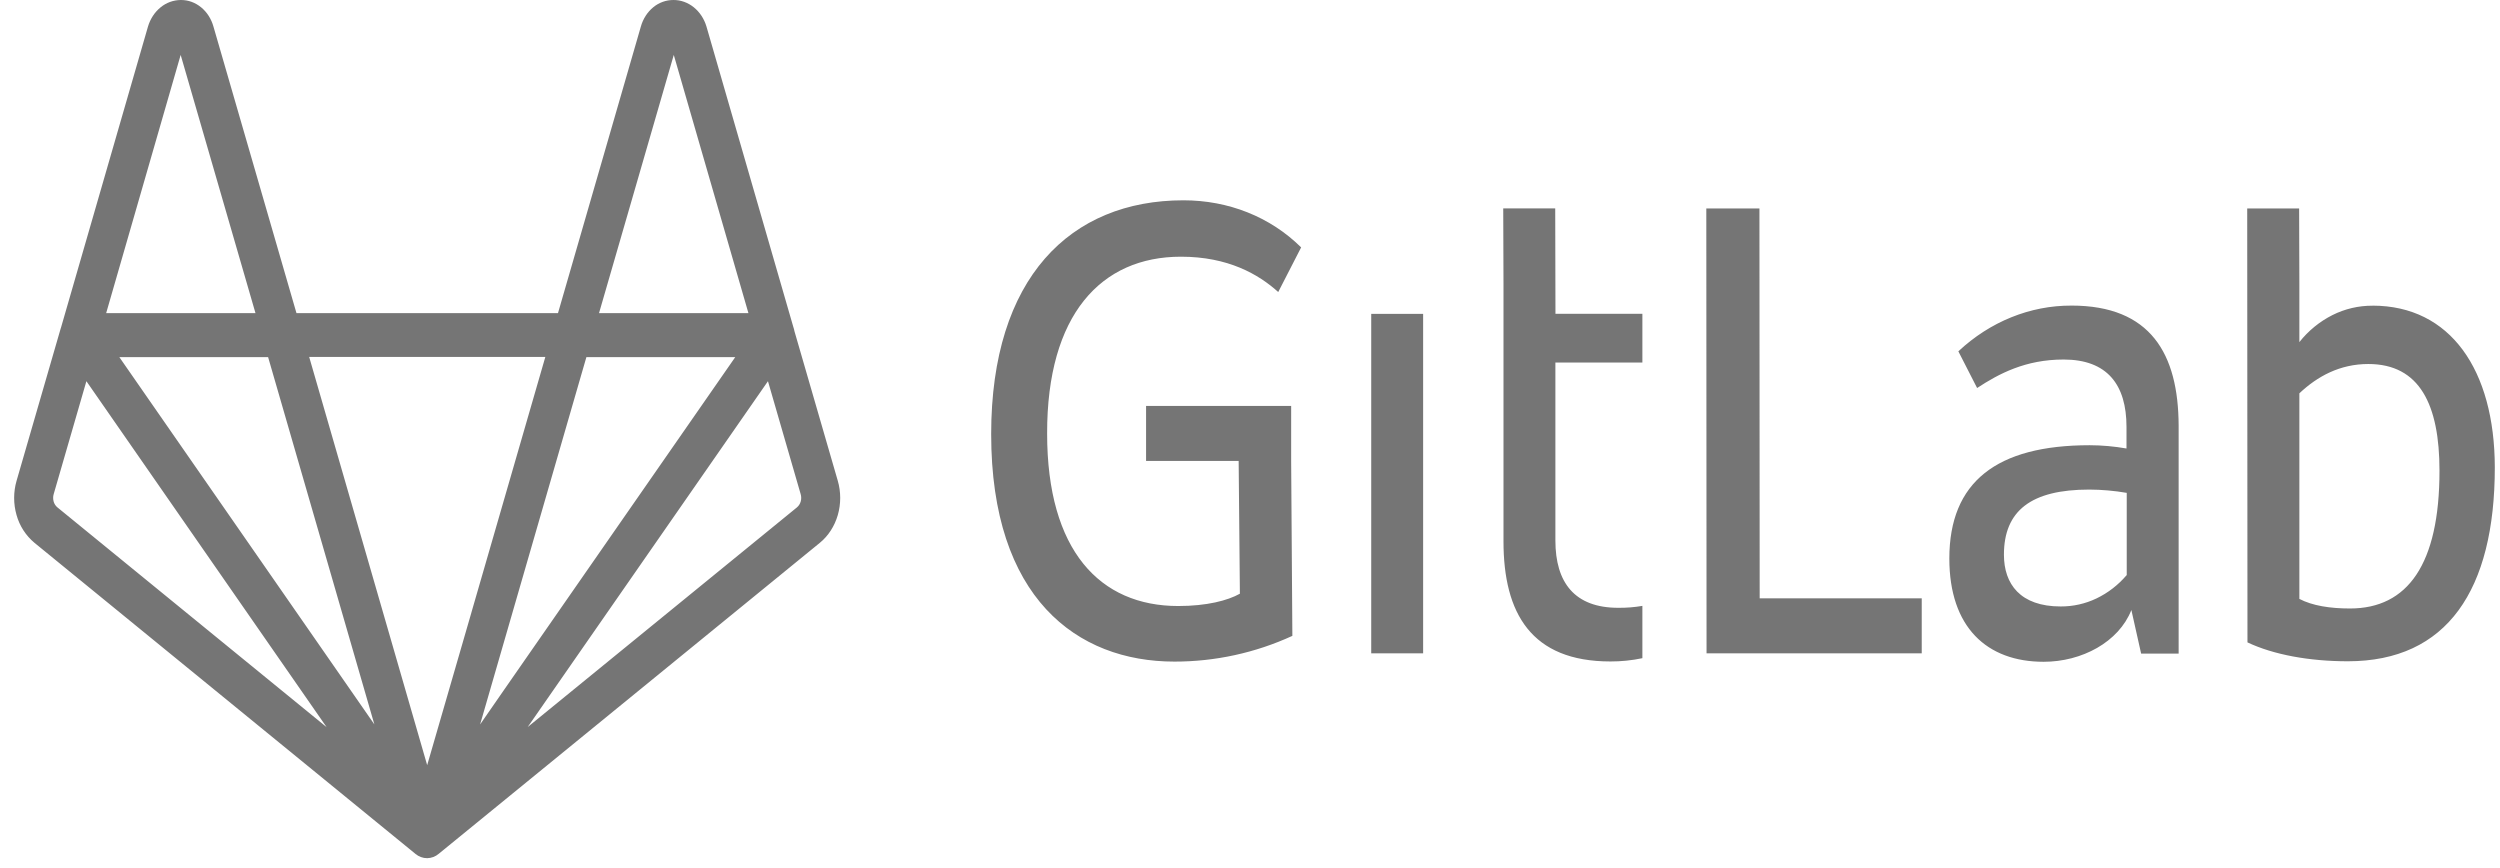
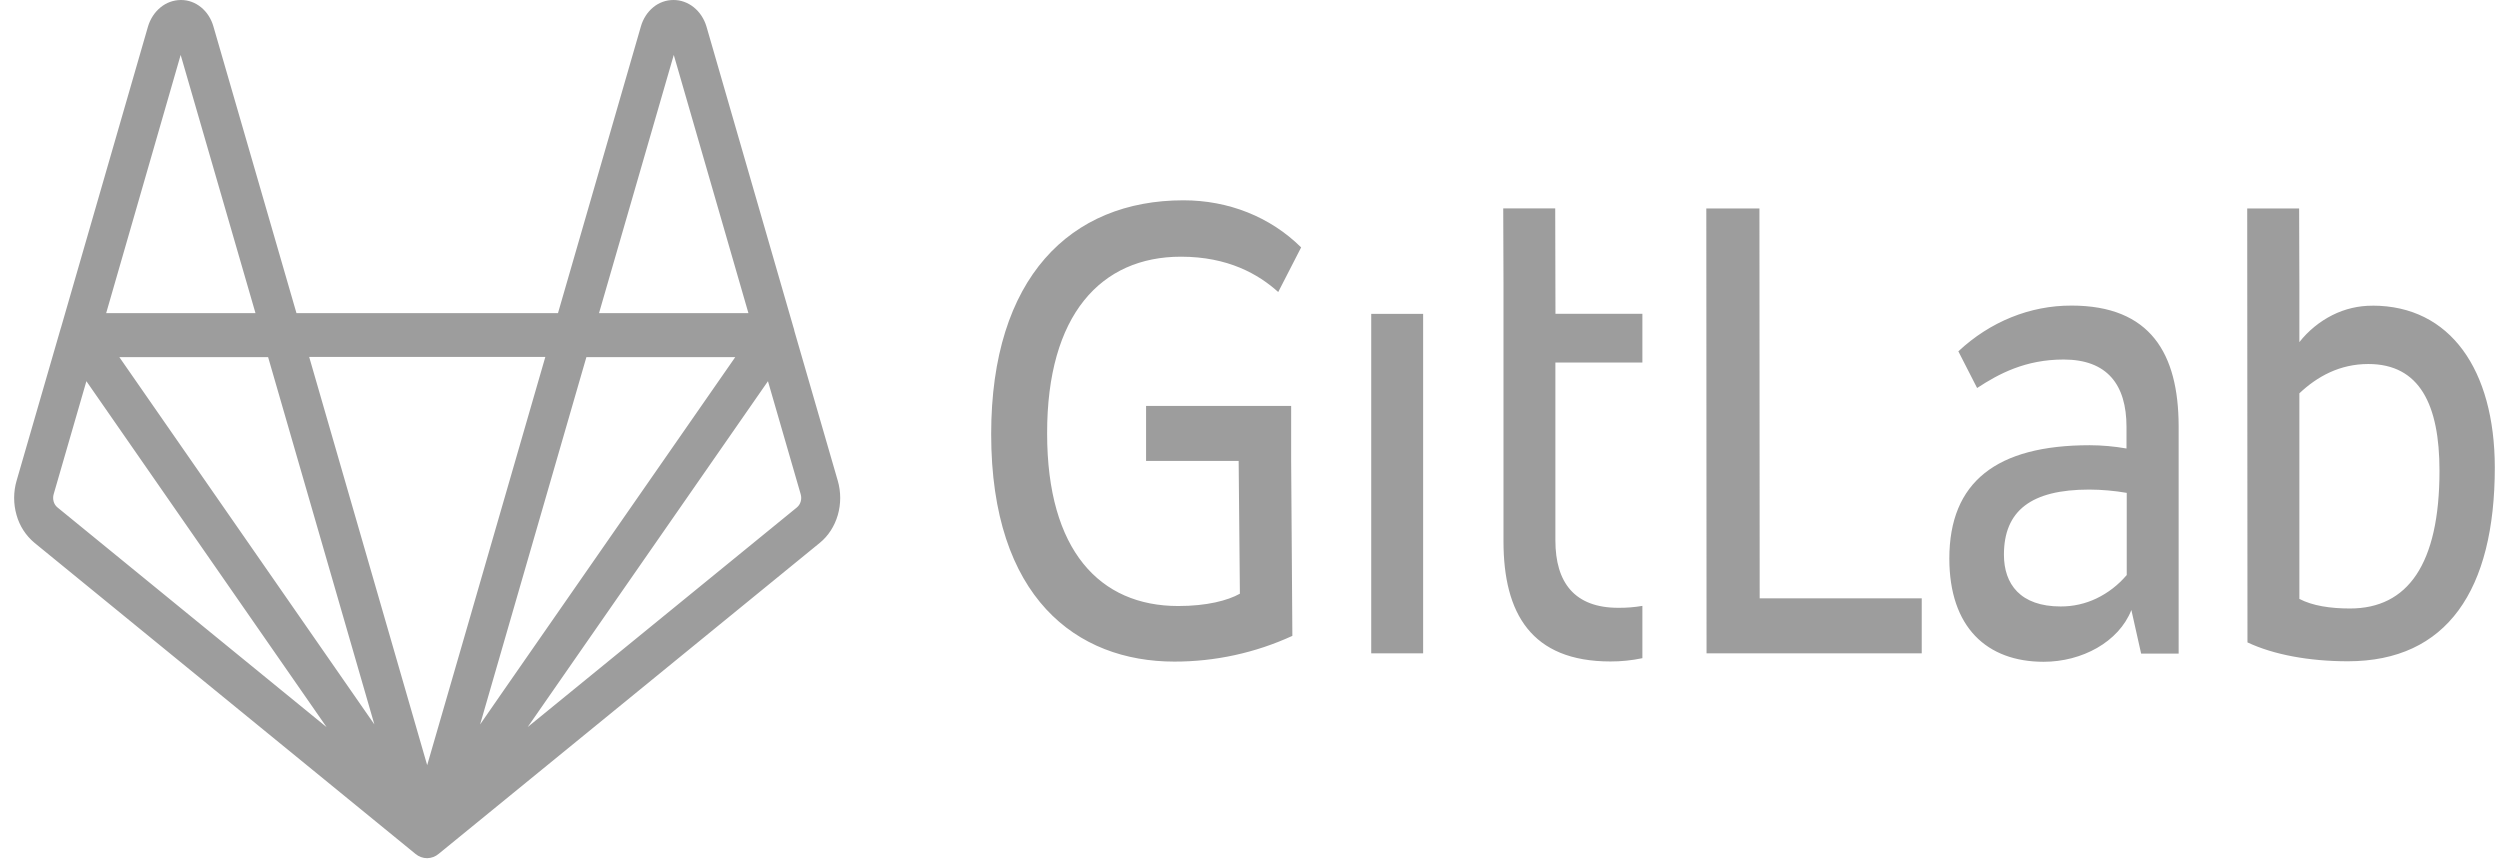
<svg xmlns="http://www.w3.org/2000/svg" fill="none" height="51" width="147">
-   <path clip-rule="evenodd" d="m46.712 19.47 2.548 8.794c.191.656.192 1.363.003 2.02-.19.657-.56 1.23-1.058 1.635l-22.412 18.288a1.067 1.067 0 0 1 -.676.254 1.064 1.064 0 0 1 -.68-.246l-22.407-18.295a3.27 3.27 0 0 1 -1.057-1.635 3.645 3.645 0 0 1 .003-2.02l2.593-8.952a.107.107 0 0 1 .007-.017c.005-.009.009-.018.009-.027l5.114-17.698c.134-.457.394-.855.741-1.137a1.89 1.89 0 0 1 1.193-.434h.012c.425-.001.84.15 1.184.433.343.282.597.68.724 1.137l4.88 16.844h15.376l4.871-16.844c.128-.458.383-.857.728-1.14a1.854 1.854 0 0 1 1.19-.43c.428-.002.846.147 1.194.426.349.28.61.675.747 1.13l5.11 17.675c.028.077.05.157.063.239zm-24.7 23.123-6.247-21.593h-8.747l14.994 21.594zm12.208-20.698-5.99 20.703 1.438-2.076 13.565-19.523h-8.753zm9.788-3.481-4.39-15.185-4.396 15.185zm-16.295 17.62 4.352-15.045h-13.885l6.938 24.003 2.596-8.958zm-12.69-17.62-4.4-15.185-4.381 15.185h8.78zm-11.87 11.075c.04.14.12.261.225.347l15.826 12.92-14.124-20.342-1.925 6.646c-.04.14-.04.29 0 .43zm27.877 13.259 15.828-12.912a.695.695 0 0 0 .224-.348c.04-.14.039-.29-.002-.43l-1.924-6.644-14.072 20.256-.055.078zm38.413-27.654c2.766 0 4.557 1.03 5.717 2.077l1.347-2.624c-1.82-1.803-4.284-2.769-6.92-2.769-6.65 0-11.306 4.556-11.306 13.747 0 9.626 5.03 13.377 10.775 13.377a16.57 16.57 0 0 0 6.935-1.513l-.071-10.286v-3.236h-8.531v3.236h5.444l.072 7.807c-.716.402-1.949.724-3.625.724-4.614 0-7.709-3.268-7.709-10.141-.014-7.002 3.181-10.399 7.866-10.399zm34.012-2.838h-3.124l.014 26.158h12.653v-3.234h-9.529l-.014-22.923zm21.583 21.57a5.363 5.363 0 0 1 -1.767 1.363 4.826 4.826 0 0 1 -2.102.471c-2.378 0-3.338-1.32-3.338-3.042 0-2.592 1.604-3.831 5.015-3.831.738.003 1.476.068 2.206.193v4.845h-.014zm-3.238-15.857c-2.429-.008-4.782.944-6.649 2.689l1.103 2.157c1.276-.837 2.837-1.675 5.087-1.675 2.565 0 3.697 1.482 3.697 3.96v1.272a12.721 12.721 0 0 0 -2.164-.193c-5.473 0-8.253 2.157-8.253 6.664 0 4.04 2.207 6.07 5.545 6.07 2.25 0 4.413-1.16 5.159-3.043l.573 2.56h2.206v-13.395c-.014-4.234-1.647-7.067-6.304-7.067zm13.403 17.247c.774.402 1.805.563 2.98.563 3.382 0 5.259-2.592 5.259-8.097 0-3.88-1.161-6.278-4.184-6.278-1.676 0-2.995.725-4.055 1.723zm1.944-16.689a5.195 5.195 0 0 1 2.355-.552v-.003c4.585 0 7.178 3.783 7.193 9.498 0 7.227-2.809 11.413-8.641 11.413-2.278 0-4.37-.387-5.903-1.111l-.015-25.514h3.053l.014 4.475v3.383a5.808 5.808 0 0 1 1.944-1.589zm-48.757-6.274h3.057l.014 6.198h5.111v2.865h-5.115v10.463c0 2.479 1.132 3.96 3.697 3.96a7.97 7.97 0 0 0 1.418-.113v3.075a8.981 8.981 0 0 1 -1.877.193c-4.657 0-6.29-2.833-6.29-7.067v-15.18zm-7.762 26.161h3.052v-19.96h-3.052z" fill="#757575" fill-rule="evenodd" />
+   <path clip-rule="evenodd" d="m46.712 19.47 2.548 8.794c.191.656.192 1.363.003 2.02-.19.657-.56 1.23-1.058 1.635l-22.412 18.288a1.067 1.067 0 0 1 -.676.254 1.064 1.064 0 0 1 -.68-.246l-22.407-18.295a3.27 3.27 0 0 1 -1.057-1.635 3.645 3.645 0 0 1 .003-2.02l2.593-8.952a.107.107 0 0 1 .007-.017c.005-.009.009-.018.009-.027l5.114-17.698c.134-.457.394-.855.741-1.137a1.89 1.89 0 0 1 1.193-.434h.012c.425-.001.84.15 1.184.433.343.282.597.68.724 1.137l4.88 16.844h15.376l4.871-16.844c.128-.458.383-.857.728-1.14a1.854 1.854 0 0 1 1.19-.43c.428-.002.846.147 1.194.426.349.28.61.675.747 1.13l5.11 17.675c.028.077.05.157.063.239zm-24.7 23.123-6.247-21.593h-8.747l14.994 21.594zm12.208-20.698-5.99 20.703 1.438-2.076 13.565-19.523h-8.753zm9.788-3.481-4.39-15.185-4.396 15.185zm-16.295 17.62 4.352-15.045h-13.885l6.938 24.003 2.596-8.958zm-12.69-17.62-4.4-15.185-4.381 15.185h8.78zm-11.87 11.075c.04.14.12.261.225.347l15.826 12.92-14.124-20.342-1.925 6.646c-.04.14-.04.29 0 .43zm27.877 13.259 15.828-12.912a.695.695 0 0 0 .224-.348c.04-.14.039-.29-.002-.43l-1.924-6.644-14.072 20.256-.055.078zm38.413-27.654c2.766 0 4.557 1.03 5.717 2.077l1.347-2.624c-1.82-1.803-4.284-2.769-6.92-2.769-6.65 0-11.306 4.556-11.306 13.747 0 9.626 5.03 13.377 10.775 13.377a16.57 16.57 0 0 0 6.935-1.513l-.071-10.286v-3.236h-8.531v3.236h5.444l.072 7.807c-.716.402-1.949.724-3.625.724-4.614 0-7.709-3.268-7.709-10.141-.014-7.002 3.181-10.399 7.866-10.399zm34.012-2.838h-3.124l.014 26.158h12.653v-3.234h-9.529l-.014-22.923zm21.583 21.57a5.363 5.363 0 0 1 -1.767 1.363 4.826 4.826 0 0 1 -2.102.471c-2.378 0-3.338-1.32-3.338-3.042 0-2.592 1.604-3.831 5.015-3.831.738.003 1.476.068 2.206.193v4.845h-.014zm-3.238-15.857c-2.429-.008-4.782.944-6.649 2.689l1.103 2.157c1.276-.837 2.837-1.675 5.087-1.675 2.565 0 3.697 1.482 3.697 3.96v1.272a12.721 12.721 0 0 0 -2.164-.193c-5.473 0-8.253 2.157-8.253 6.664 0 4.04 2.207 6.07 5.545 6.07 2.25 0 4.413-1.16 5.159-3.043l.573 2.56h2.206v-13.395c-.014-4.234-1.647-7.067-6.304-7.067zm13.403 17.247c.774.402 1.805.563 2.98.563 3.382 0 5.259-2.592 5.259-8.097 0-3.88-1.161-6.278-4.184-6.278-1.676 0-2.995.725-4.055 1.723zm1.944-16.689a5.195 5.195 0 0 1 2.355-.552v-.003c4.585 0 7.178 3.783 7.193 9.498 0 7.227-2.809 11.413-8.641 11.413-2.278 0-4.37-.387-5.903-1.111l-.015-25.514h3.053l.014 4.475v3.383a5.808 5.808 0 0 1 1.944-1.589zm-48.757-6.274h3.057l.014 6.198h5.111v2.865h-5.115v10.463c0 2.479 1.132 3.96 3.697 3.96a7.97 7.97 0 0 0 1.418-.113v3.075a8.981 8.981 0 0 1 -1.877.193c-4.657 0-6.29-2.833-6.29-7.067v-15.18zm-7.762 26.161h3.052v-19.96h-3.052z" fill="#9d9d9d" fill-rule="evenodd" />
</svg>
